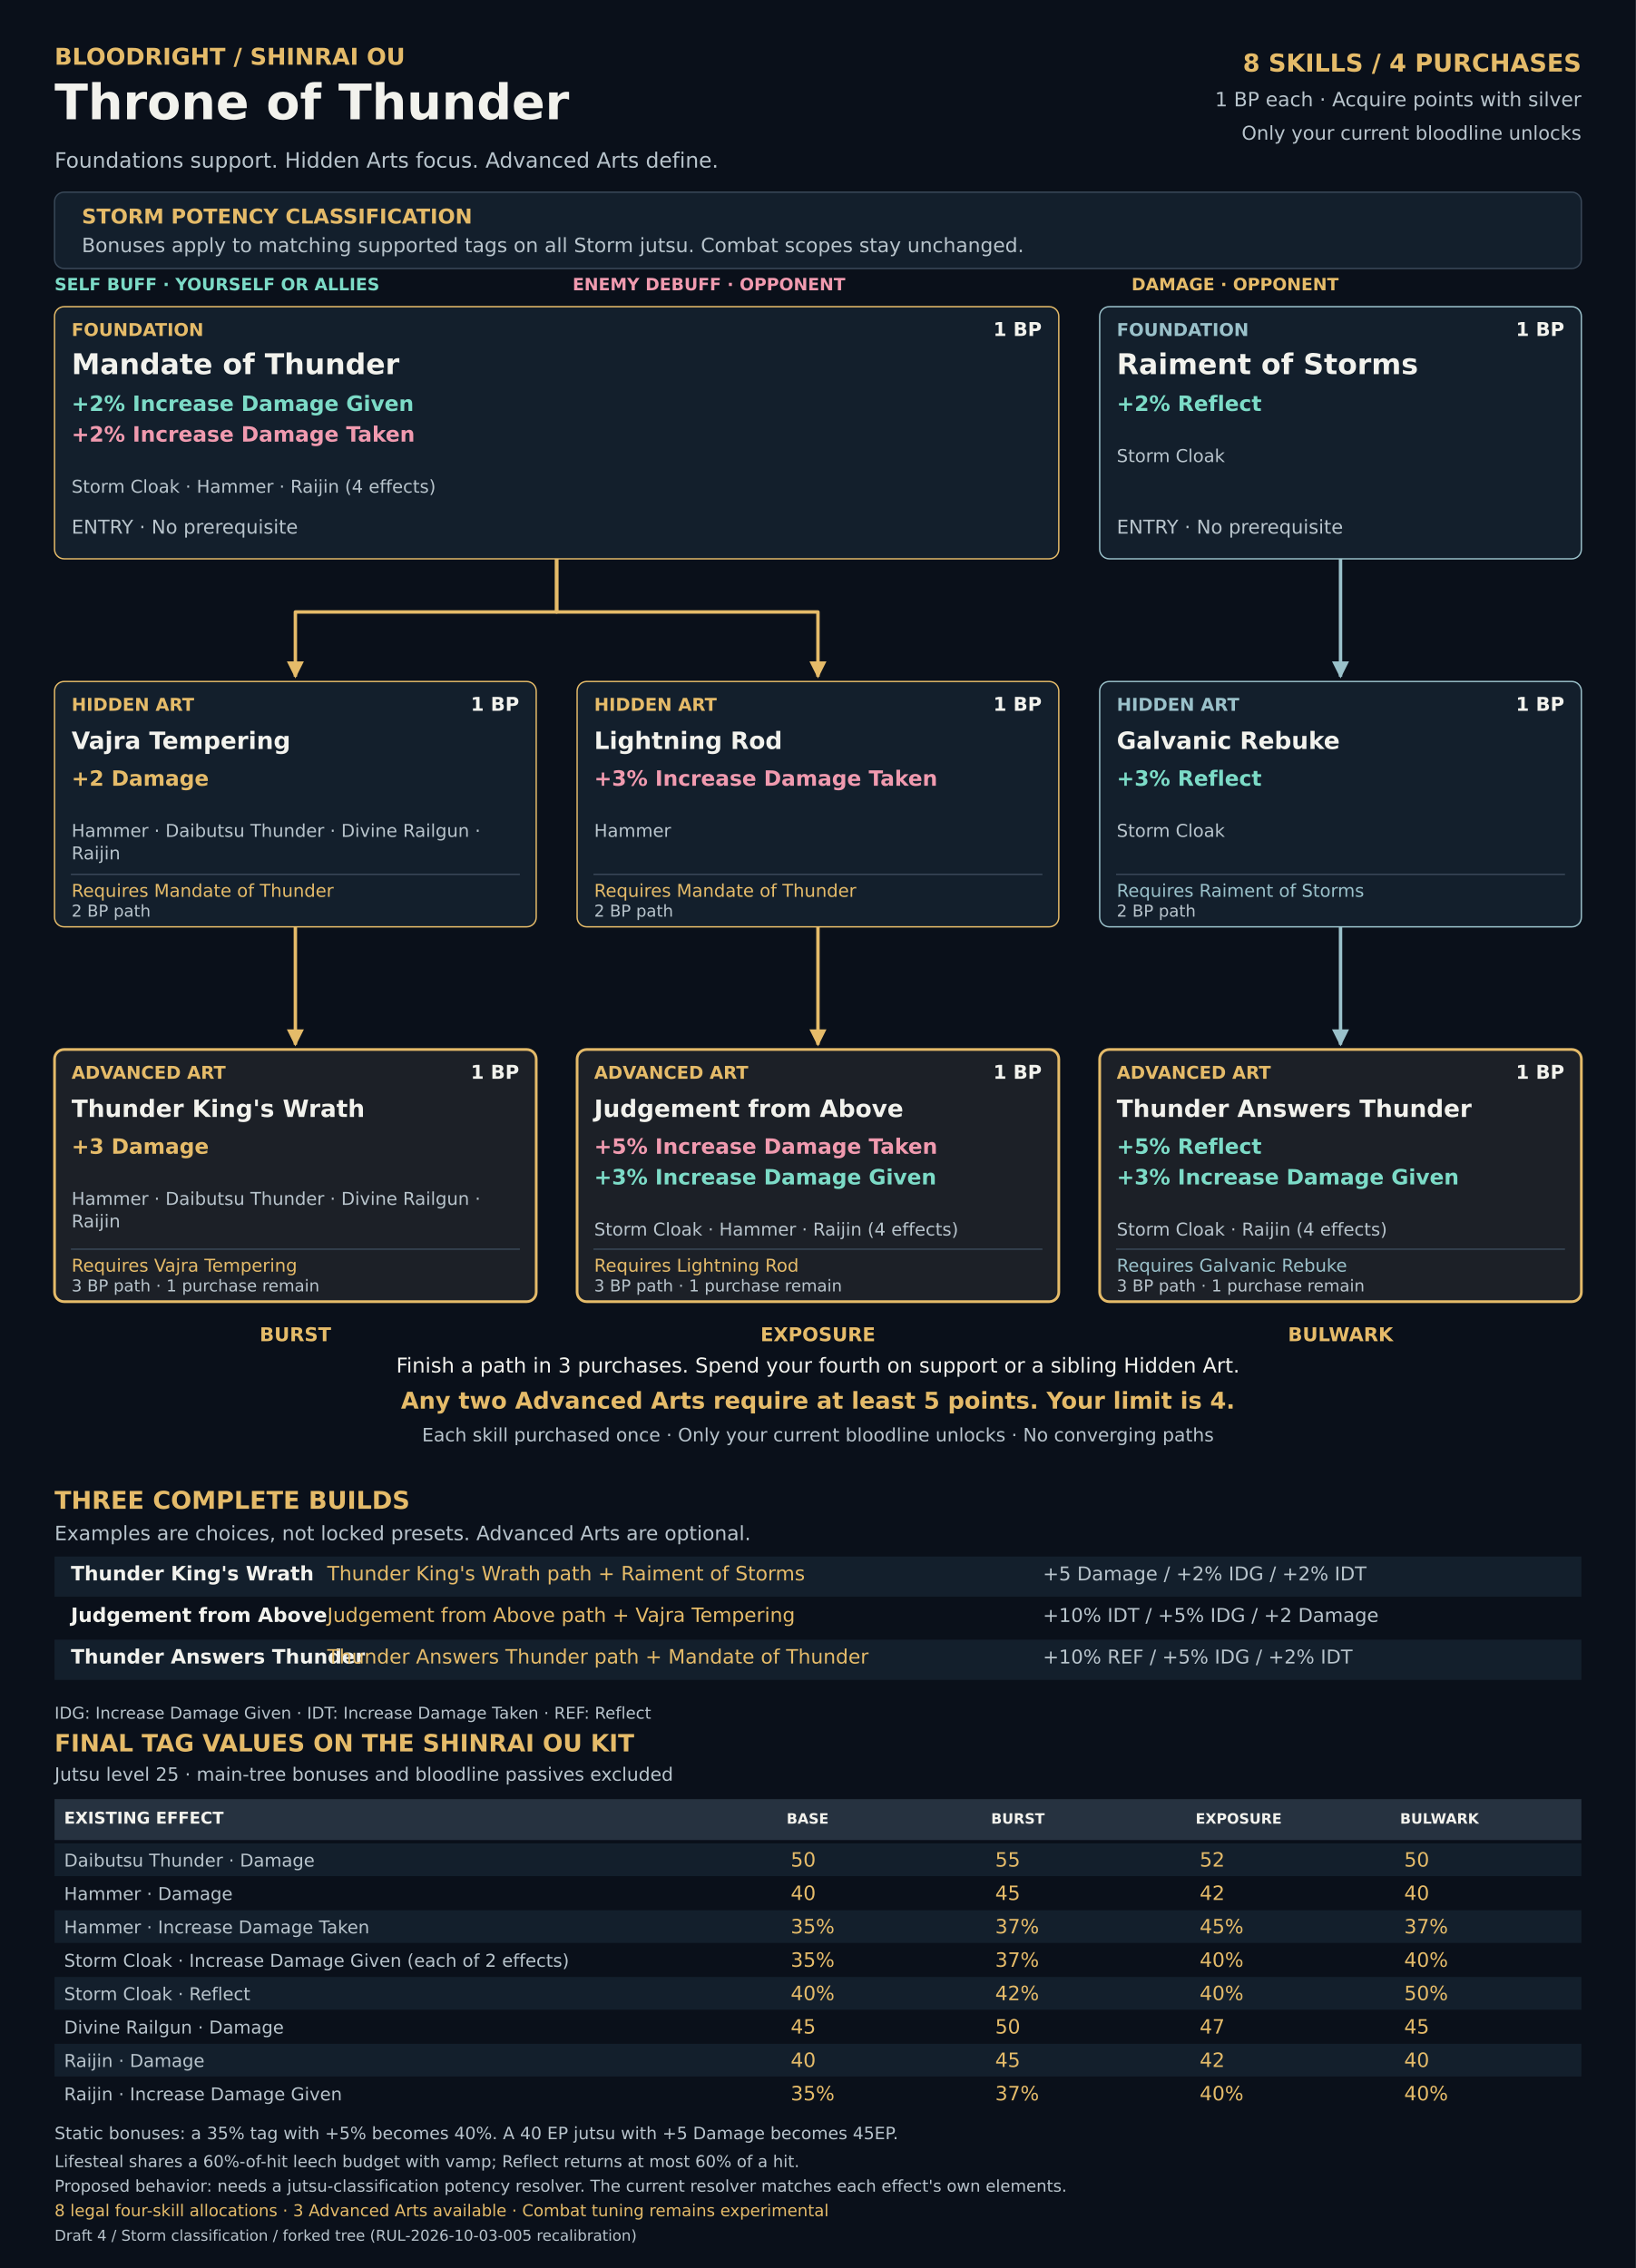
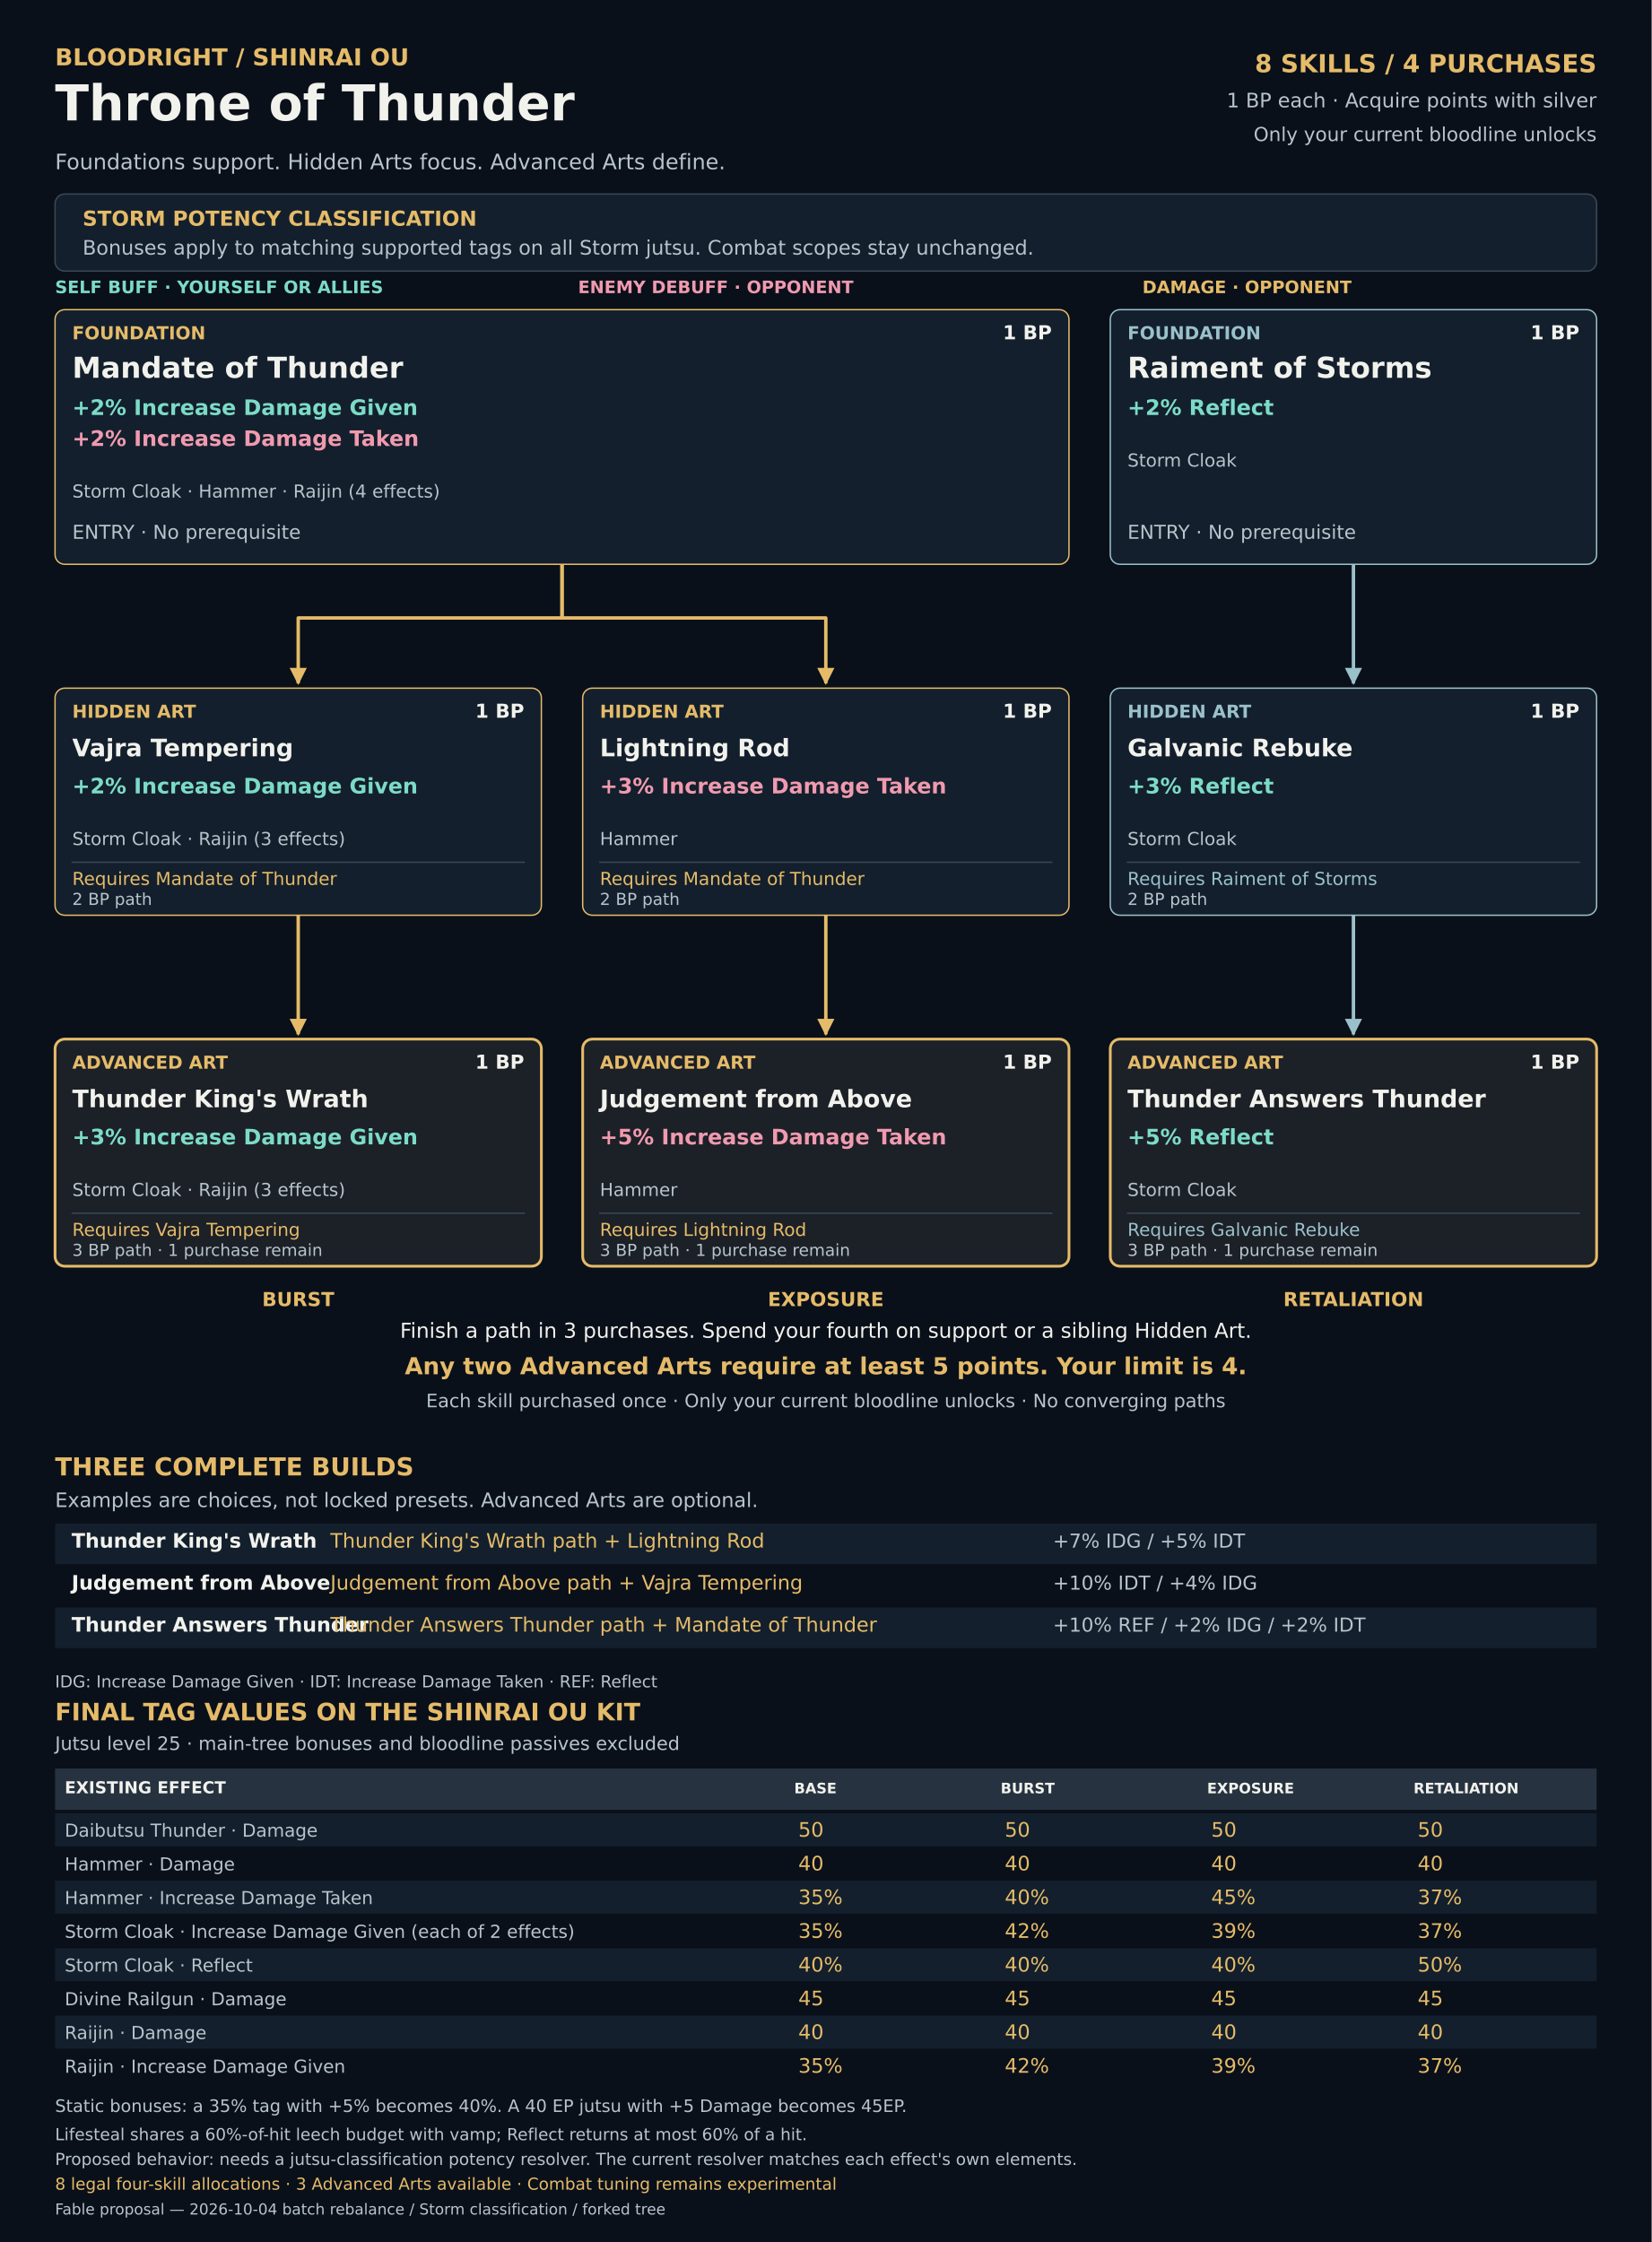
- <svg xmlns="http://www.w3.org/2000/svg" width="2400" height="3328" viewBox="0 0 2400 3328" role="img" aria-labelledby="title desc">
+ <svg xmlns="http://www.w3.org/2000/svg" width="2400" height="3258" viewBox="0 0 2400 3258" role="img" aria-labelledby="title desc">
  <defs>
    <marker id="arrow-0" viewBox="0 0 10 10" refX="9" refY="5" markerWidth="5" markerHeight="5" orient="auto">
      <path d="M0 0L10 5L0 10Z" fill="#e5bb69" />
    </marker>
    <marker id="arrow-1" viewBox="0 0 10 10" refX="9" refY="5" markerWidth="5" markerHeight="5" orient="auto">
      <path d="M0 0L10 5L0 10Z" fill="#9ac1ca" />
    </marker>
    <marker id="arrow-2" viewBox="0 0 10 10" refX="9" refY="5" markerWidth="5" markerHeight="5" orient="auto">
      <path d="M0 0L10 5L0 10Z" fill="#b8d98d" />
    </marker>
    <marker id="arrow-3" viewBox="0 0 10 10" refX="9" refY="5" markerWidth="5" markerHeight="5" orient="auto">
      <path d="M0 0L10 5L0 10Z" fill="#d9a6e0" />
    </marker>
  </defs>
  <g font-family="DejaVu Sans, sans-serif">
-     <rect x="0" y="0" width="2400" height="3328" rx="0" fill="#0a101a" />
+     <rect x="0" y="0" width="2400" height="3258" rx="0" fill="#0a101a" />
    <text x="80" y="95" font-size="34" font-weight="700" fill="#e5bb69" text-anchor="start">BLOODRIGHT / SHINRAI OU</text>
    <text x="80" y="175" font-size="72" font-weight="700" fill="#f2f2ed" text-anchor="start">Throne of Thunder</text>
    <text x="80" y="246" font-size="31" font-weight="400" fill="#b8c4cc" text-anchor="start">Foundations support. Hidden Arts focus. Advanced Arts define.</text>
    <text x="2320" y="105" font-size="36" font-weight="700" fill="#e5bb69" text-anchor="end">8 SKILLS  /  4 PURCHASES</text>
    <text x="2320" y="156" font-size="29" font-weight="400" fill="#b8c4cc" text-anchor="end">1 BP each · Acquire points with silver</text>
    <text x="2320" y="205" font-size="28" font-weight="400" fill="#b8c4cc" text-anchor="end">Only your current bloodline unlocks</text>
    <rect x="80" y="282" width="2240" height="112" rx="14" fill="#131f2c" stroke="#394858" stroke-width="2" />
    <text x="120" y="328" font-size="30" font-weight="700" fill="#e5bb69" text-anchor="start">STORM POTENCY CLASSIFICATION</text>
    <text x="120" y="370" font-size="29" font-weight="400" fill="#b8c4cc" text-anchor="start">Bonuses apply to matching supported tags on all Storm jutsu. Combat scopes stay unchanged.</text>
    <text x="80" y="426" font-size="25" font-weight="700" fill="#7cdbc7" text-anchor="start">SELF BUFF · YOURSELF OR ALLIES</text>
    <text x="840" y="426" font-size="25" font-weight="700" fill="#f09aaf" text-anchor="start">ENEMY DEBUFF · OPPONENT</text>
    <text x="1660" y="426" font-size="25" font-weight="700" fill="#e5bb69" text-anchor="start">DAMAGE · OPPONENT</text>
-     <path id="edge-02-03" data-from="02" data-to="03" d="M433.333 1360 V1533" fill="none" stroke="#e5bb69" stroke-width="5" stroke-linejoin="round" marker-end="url(#arrow-0)" />
-     <path id="edge-04-05" data-from="04" data-to="05" d="M1200 1360 V1533" fill="none" stroke="#e5bb69" stroke-width="5" stroke-linejoin="round" marker-end="url(#arrow-0)" />
+     <path id="edge-02-03" data-from="02" data-to="03" d="M433.333 1330 V1503" fill="none" stroke="#e5bb69" stroke-width="5" stroke-linejoin="round" marker-end="url(#arrow-0)" />
+     <path id="edge-04-05" data-from="04" data-to="05" d="M1200 1330 V1503" fill="none" stroke="#e5bb69" stroke-width="5" stroke-linejoin="round" marker-end="url(#arrow-0)" />
    <path id="edge-01-02" data-from="01" data-to="02" d="M816.667 820 V898 H433.333 V993" fill="none" stroke="#e5bb69" stroke-width="5" stroke-linejoin="round" marker-end="url(#arrow-0)" />
    <path id="edge-01-04" data-from="01" data-to="04" d="M816.667 820 V898 H1200 V993" fill="none" stroke="#e5bb69" stroke-width="5" stroke-linejoin="round" marker-end="url(#arrow-0)" />
-     <path id="edge-07-08" data-from="07" data-to="08" d="M1966.67 1360 V1533" fill="none" stroke="#9ac1ca" stroke-width="5" stroke-linejoin="round" marker-end="url(#arrow-1)" />
+     <path id="edge-07-08" data-from="07" data-to="08" d="M1966.67 1330 V1503" fill="none" stroke="#9ac1ca" stroke-width="5" stroke-linejoin="round" marker-end="url(#arrow-1)" />
    <path id="edge-06-07" data-from="06" data-to="07" d="M1966.67 820 V993" fill="none" stroke="#9ac1ca" stroke-width="5" stroke-linejoin="round" marker-end="url(#arrow-1)" />
    <g id="node-01" data-cost="1" data-prerequisites="" data-potency-classification="Storm">
      <rect x="80" y="450" width="1473.33" height="370" rx="14" fill="#131f2c" stroke="#e5bb69" stroke-width="2" />
      <text x="105.0" y="493" font-size="26" font-weight="700" fill="#e5bb69" text-anchor="start">FOUNDATION</text>
      <text x="1528.333" y="493" font-size="28" font-weight="700" fill="#f2f2ed" text-anchor="end">1 BP</text>
      <text x="105.0" y="549" font-size="42" font-weight="700" fill="#f2f2ed" text-anchor="start">Mandate of Thunder</text>
      <text x="105.0" y="603" font-size="31" font-weight="700" fill="#7cdbc7" text-anchor="start">+2% Increase Damage Given</text>
      <text x="105.0" y="648" font-size="31" font-weight="700" fill="#f09aaf" text-anchor="start">+2% Increase Damage Taken</text>
      <text x="105.0" y="723" font-size="26" font-weight="400" fill="#b8c4cc" text-anchor="start">Storm Cloak · Hammer · Raijin (4 effects)</text>
      <text x="105.0" y="783" font-size="28" font-weight="400" fill="#b8c4cc" text-anchor="start">ENTRY · No prerequisite</text>
    </g>
    <g id="node-06" data-cost="1" data-prerequisites="" data-potency-classification="Storm">
      <rect x="1613.33" y="450" width="706.667" height="370" rx="14" fill="#131f2c" stroke="#9ac1ca" stroke-width="2" />
      <text x="1638.333" y="493" font-size="26" font-weight="700" fill="#9ac1ca" text-anchor="start">FOUNDATION</text>
      <text x="2295.0" y="493" font-size="28" font-weight="700" fill="#f2f2ed" text-anchor="end">1 BP</text>
      <text x="1638.333" y="549" font-size="42" font-weight="700" fill="#f2f2ed" text-anchor="start">Raiment of Storms</text>
      <text x="1638.333" y="603" font-size="31" font-weight="700" fill="#7cdbc7" text-anchor="start">+2% Reflect</text>
      <text x="1638.333" y="678" font-size="26" font-weight="400" fill="#b8c4cc" text-anchor="start">Storm Cloak</text>
      <text x="1638.333" y="783" font-size="28" font-weight="400" fill="#b8c4cc" text-anchor="start">ENTRY · No prerequisite</text>
    </g>
    <g id="node-02" data-cost="1" data-prerequisites="01" data-potency-classification="Storm">
-       <rect x="80" y="1000" width="706.667" height="360" rx="14" fill="#131f2c" stroke="#e5bb69" stroke-width="2" />
+       <rect x="80" y="1000" width="706.667" height="330" rx="14" fill="#131f2c" stroke="#e5bb69" stroke-width="2" />
      <text x="105.0" y="1043" font-size="26" font-weight="700" fill="#e5bb69" text-anchor="start">HIDDEN ART</text>
      <text x="761.667" y="1043" font-size="28" font-weight="700" fill="#f2f2ed" text-anchor="end">1 BP</text>
      <text x="105.0" y="1099" font-size="35" font-weight="700" fill="#f2f2ed" text-anchor="start">Vajra Tempering</text>
-       <text x="105.0" y="1153" font-size="31" font-weight="700" fill="#e5bb69" text-anchor="start">+2 Damage</text>
-       <text x="105.0" y="1228" font-size="26" font-weight="400" fill="#b8c4cc" text-anchor="start">Hammer · Daibutsu Thunder · Divine Railgun ·</text>
-       <text x="105.0" y="1261" font-size="26" font-weight="400" fill="#b8c4cc" text-anchor="start">Raijin</text>
-       <path d="M104 1283 L762.667 1283" fill="none" stroke="#394858" stroke-width="2" />
-       <text x="105.0" y="1316" font-size="26" font-weight="400" fill="#e5bb69" text-anchor="start">Requires Mandate of Thunder</text>
-       <text x="105.0" y="1345" font-size="24" font-weight="400" fill="#b8c4cc" text-anchor="start">2 BP path</text>
+       <text x="105.0" y="1153" font-size="31" font-weight="700" fill="#7cdbc7" text-anchor="start">+2% Increase Damage Given</text>
+       <text x="105.0" y="1228" font-size="26" font-weight="400" fill="#b8c4cc" text-anchor="start">Storm Cloak · Raijin (3 effects)</text>
+       <path d="M104 1253 L762.667 1253" fill="none" stroke="#394858" stroke-width="2" />
+       <text x="105.0" y="1286" font-size="26" font-weight="400" fill="#e5bb69" text-anchor="start">Requires Mandate of Thunder</text>
+       <text x="105.0" y="1315" font-size="24" font-weight="400" fill="#b8c4cc" text-anchor="start">2 BP path</text>
    </g>
    <g id="node-04" data-cost="1" data-prerequisites="01" data-potency-classification="Storm">
-       <rect x="846.667" y="1000" width="706.667" height="360" rx="14" fill="#131f2c" stroke="#e5bb69" stroke-width="2" />
+       <rect x="846.667" y="1000" width="706.667" height="330" rx="14" fill="#131f2c" stroke="#e5bb69" stroke-width="2" />
      <text x="871.667" y="1043" font-size="26" font-weight="700" fill="#e5bb69" text-anchor="start">HIDDEN ART</text>
      <text x="1528.333" y="1043" font-size="28" font-weight="700" fill="#f2f2ed" text-anchor="end">1 BP</text>
      <text x="871.667" y="1099" font-size="35" font-weight="700" fill="#f2f2ed" text-anchor="start">Lightning Rod</text>
      <text x="871.667" y="1153" font-size="31" font-weight="700" fill="#f09aaf" text-anchor="start">+3% Increase Damage Taken</text>
      <text x="871.667" y="1228" font-size="26" font-weight="400" fill="#b8c4cc" text-anchor="start">Hammer</text>
-       <path d="M870.667 1283 L1529.33 1283" fill="none" stroke="#394858" stroke-width="2" />
-       <text x="871.667" y="1316" font-size="26" font-weight="400" fill="#e5bb69" text-anchor="start">Requires Mandate of Thunder</text>
-       <text x="871.667" y="1345" font-size="24" font-weight="400" fill="#b8c4cc" text-anchor="start">2 BP path</text>
+       <path d="M870.667 1253 L1529.33 1253" fill="none" stroke="#394858" stroke-width="2" />
+       <text x="871.667" y="1286" font-size="26" font-weight="400" fill="#e5bb69" text-anchor="start">Requires Mandate of Thunder</text>
+       <text x="871.667" y="1315" font-size="24" font-weight="400" fill="#b8c4cc" text-anchor="start">2 BP path</text>
    </g>
    <g id="node-07" data-cost="1" data-prerequisites="06" data-potency-classification="Storm">
-       <rect x="1613.33" y="1000" width="706.667" height="360" rx="14" fill="#131f2c" stroke="#9ac1ca" stroke-width="2" />
+       <rect x="1613.33" y="1000" width="706.667" height="330" rx="14" fill="#131f2c" stroke="#9ac1ca" stroke-width="2" />
      <text x="1638.333" y="1043" font-size="26" font-weight="700" fill="#9ac1ca" text-anchor="start">HIDDEN ART</text>
      <text x="2295.0" y="1043" font-size="28" font-weight="700" fill="#f2f2ed" text-anchor="end">1 BP</text>
      <text x="1638.333" y="1099" font-size="35" font-weight="700" fill="#f2f2ed" text-anchor="start">Galvanic Rebuke</text>
      <text x="1638.333" y="1153" font-size="31" font-weight="700" fill="#7cdbc7" text-anchor="start">+3% Reflect</text>
      <text x="1638.333" y="1228" font-size="26" font-weight="400" fill="#b8c4cc" text-anchor="start">Storm Cloak</text>
-       <path d="M1637.33 1283 L2296 1283" fill="none" stroke="#394858" stroke-width="2" />
-       <text x="1638.333" y="1316" font-size="26" font-weight="400" fill="#9ac1ca" text-anchor="start">Requires Raiment of Storms</text>
-       <text x="1638.333" y="1345" font-size="24" font-weight="400" fill="#b8c4cc" text-anchor="start">2 BP path</text>
+       <path d="M1637.33 1253 L2296 1253" fill="none" stroke="#394858" stroke-width="2" />
+       <text x="1638.333" y="1286" font-size="26" font-weight="400" fill="#9ac1ca" text-anchor="start">Requires Raiment of Storms</text>
+       <text x="1638.333" y="1315" font-size="24" font-weight="400" fill="#b8c4cc" text-anchor="start">2 BP path</text>
    </g>
    <g id="node-03" data-cost="1" data-prerequisites="02" data-potency-classification="Storm">
-       <rect x="80" y="1540" width="706.667" height="370" rx="14" fill="#1c2027" stroke="#e5bb69" stroke-width="4" />
-       <text x="105.0" y="1583" font-size="26" font-weight="700" fill="#e5bb69" text-anchor="start">ADVANCED ART</text>
-       <text x="761.667" y="1583" font-size="28" font-weight="700" fill="#f2f2ed" text-anchor="end">1 BP</text>
-       <text x="105.0" y="1639" font-size="35" font-weight="700" fill="#f2f2ed" text-anchor="start">Thunder King's Wrath</text>
-       <text x="105.0" y="1693" font-size="31" font-weight="700" fill="#e5bb69" text-anchor="start">+3 Damage</text>
-       <text x="105.0" y="1768" font-size="26" font-weight="400" fill="#b8c4cc" text-anchor="start">Hammer · Daibutsu Thunder · Divine Railgun ·</text>
-       <text x="105.0" y="1801" font-size="26" font-weight="400" fill="#b8c4cc" text-anchor="start">Raijin</text>
-       <path d="M104 1833 L762.667 1833" fill="none" stroke="#394858" stroke-width="2" />
-       <text x="105.0" y="1866" font-size="26" font-weight="400" fill="#e5bb69" text-anchor="start">Requires Vajra Tempering</text>
-       <text x="105.0" y="1895" font-size="24" font-weight="400" fill="#b8c4cc" text-anchor="start">3 BP path · 1 purchase remain</text>
+       <rect x="80" y="1510" width="706.667" height="330" rx="14" fill="#1c2027" stroke="#e5bb69" stroke-width="4" />
+       <text x="105.0" y="1553" font-size="26" font-weight="700" fill="#e5bb69" text-anchor="start">ADVANCED ART</text>
+       <text x="761.667" y="1553" font-size="28" font-weight="700" fill="#f2f2ed" text-anchor="end">1 BP</text>
+       <text x="105.0" y="1609" font-size="35" font-weight="700" fill="#f2f2ed" text-anchor="start">Thunder King's Wrath</text>
+       <text x="105.0" y="1663" font-size="31" font-weight="700" fill="#7cdbc7" text-anchor="start">+3% Increase Damage Given</text>
+       <text x="105.0" y="1738" font-size="26" font-weight="400" fill="#b8c4cc" text-anchor="start">Storm Cloak · Raijin (3 effects)</text>
+       <path d="M104 1763 L762.667 1763" fill="none" stroke="#394858" stroke-width="2" />
+       <text x="105.0" y="1796" font-size="26" font-weight="400" fill="#e5bb69" text-anchor="start">Requires Vajra Tempering</text>
+       <text x="105.0" y="1825" font-size="24" font-weight="400" fill="#b8c4cc" text-anchor="start">3 BP path · 1 purchase remain</text>
    </g>
    <g id="node-05" data-cost="1" data-prerequisites="04" data-potency-classification="Storm">
-       <rect x="846.667" y="1540" width="706.667" height="370" rx="14" fill="#1c2027" stroke="#e5bb69" stroke-width="4" />
-       <text x="871.667" y="1583" font-size="26" font-weight="700" fill="#e5bb69" text-anchor="start">ADVANCED ART</text>
-       <text x="1528.333" y="1583" font-size="28" font-weight="700" fill="#f2f2ed" text-anchor="end">1 BP</text>
-       <text x="871.667" y="1639" font-size="35" font-weight="700" fill="#f2f2ed" text-anchor="start">Judgement from Above</text>
-       <text x="871.667" y="1693" font-size="31" font-weight="700" fill="#f09aaf" text-anchor="start">+5% Increase Damage Taken</text>
-       <text x="871.667" y="1738" font-size="31" font-weight="700" fill="#7cdbc7" text-anchor="start">+3% Increase Damage Given</text>
-       <text x="871.667" y="1813" font-size="26" font-weight="400" fill="#b8c4cc" text-anchor="start">Storm Cloak · Hammer · Raijin (4 effects)</text>
-       <path d="M870.667 1833 L1529.33 1833" fill="none" stroke="#394858" stroke-width="2" />
-       <text x="871.667" y="1866" font-size="26" font-weight="400" fill="#e5bb69" text-anchor="start">Requires Lightning Rod</text>
-       <text x="871.667" y="1895" font-size="24" font-weight="400" fill="#b8c4cc" text-anchor="start">3 BP path · 1 purchase remain</text>
+       <rect x="846.667" y="1510" width="706.667" height="330" rx="14" fill="#1c2027" stroke="#e5bb69" stroke-width="4" />
+       <text x="871.667" y="1553" font-size="26" font-weight="700" fill="#e5bb69" text-anchor="start">ADVANCED ART</text>
+       <text x="1528.333" y="1553" font-size="28" font-weight="700" fill="#f2f2ed" text-anchor="end">1 BP</text>
+       <text x="871.667" y="1609" font-size="35" font-weight="700" fill="#f2f2ed" text-anchor="start">Judgement from Above</text>
+       <text x="871.667" y="1663" font-size="31" font-weight="700" fill="#f09aaf" text-anchor="start">+5% Increase Damage Taken</text>
+       <text x="871.667" y="1738" font-size="26" font-weight="400" fill="#b8c4cc" text-anchor="start">Hammer</text>
+       <path d="M870.667 1763 L1529.33 1763" fill="none" stroke="#394858" stroke-width="2" />
+       <text x="871.667" y="1796" font-size="26" font-weight="400" fill="#e5bb69" text-anchor="start">Requires Lightning Rod</text>
+       <text x="871.667" y="1825" font-size="24" font-weight="400" fill="#b8c4cc" text-anchor="start">3 BP path · 1 purchase remain</text>
    </g>
    <g id="node-08" data-cost="1" data-prerequisites="07" data-potency-classification="Storm">
-       <rect x="1613.33" y="1540" width="706.667" height="370" rx="14" fill="#1c2027" stroke="#e5bb69" stroke-width="4" />
-       <text x="1638.333" y="1583" font-size="26" font-weight="700" fill="#e5bb69" text-anchor="start">ADVANCED ART</text>
-       <text x="2295.0" y="1583" font-size="28" font-weight="700" fill="#f2f2ed" text-anchor="end">1 BP</text>
-       <text x="1638.333" y="1639" font-size="35" font-weight="700" fill="#f2f2ed" text-anchor="start">Thunder Answers Thunder</text>
-       <text x="1638.333" y="1693" font-size="31" font-weight="700" fill="#7cdbc7" text-anchor="start">+5% Reflect</text>
-       <text x="1638.333" y="1738" font-size="31" font-weight="700" fill="#7cdbc7" text-anchor="start">+3% Increase Damage Given</text>
-       <text x="1638.333" y="1813" font-size="26" font-weight="400" fill="#b8c4cc" text-anchor="start">Storm Cloak · Raijin (4 effects)</text>
-       <path d="M1637.33 1833 L2296 1833" fill="none" stroke="#394858" stroke-width="2" />
-       <text x="1638.333" y="1866" font-size="26" font-weight="400" fill="#9ac1ca" text-anchor="start">Requires Galvanic Rebuke</text>
-       <text x="1638.333" y="1895" font-size="24" font-weight="400" fill="#b8c4cc" text-anchor="start">3 BP path · 1 purchase remain</text>
-     </g>
-     <text x="433.333" y="1968" font-size="28" font-weight="700" fill="#e5bb69" text-anchor="middle">BURST</text>
-     <text x="1200.0" y="1968" font-size="28" font-weight="700" fill="#e5bb69" text-anchor="middle">EXPOSURE</text>
-     <text x="1966.667" y="1968" font-size="28" font-weight="700" fill="#e5bb69" text-anchor="middle">BULWARK</text>
-     <text x="1200.0" y="2014" font-size="30" font-weight="400" fill="#f2f2ed" text-anchor="middle">Finish a path in 3 purchases. Spend your fourth on support or a sibling Hidden Art.</text>
-     <text x="1200.0" y="2067" font-size="34" font-weight="700" fill="#e5bb69" text-anchor="middle">Any two Advanced Arts require at least 5 points. Your limit is 4.</text>
-     <text x="1200.0" y="2115" font-size="27" font-weight="400" fill="#b8c4cc" text-anchor="middle">Each skill purchased once · Only your current bloodline unlocks · No converging paths</text>
-     <text x="80" y="2214" font-size="36" font-weight="700" fill="#e5bb69" text-anchor="start">THREE COMPLETE BUILDS</text>
-     <text x="80" y="2260" font-size="29" font-weight="400" fill="#b8c4cc" text-anchor="start">Examples are choices, not locked presets. Advanced Arts are optional.</text>
-     <rect x="80" y="2284" width="2240" height="59" rx="0" fill="#131f2c" />
-     <text x="104" y="2319" font-size="29" font-weight="700" fill="#f2f2ed" text-anchor="start">Thunder King's Wrath</text>
-     <text x="480" y="2319" font-size="29" font-weight="400" fill="#e5bb69" text-anchor="start">Thunder King's Wrath path + Raiment of Storms</text>
-     <text x="1530" y="2319" font-size="28" font-weight="400" fill="#b8c4cc" text-anchor="start">+5 Damage / +2% IDG / +2% IDT</text>
-     <rect x="80" y="2345" width="2240" height="59" rx="0" fill="#0a101a" />
-     <text x="104" y="2380" font-size="29" font-weight="700" fill="#f2f2ed" text-anchor="start">Judgement from Above</text>
-     <text x="480" y="2380" font-size="29" font-weight="400" fill="#e5bb69" text-anchor="start">Judgement from Above path + Vajra Tempering</text>
-     <text x="1530" y="2380" font-size="28" font-weight="400" fill="#b8c4cc" text-anchor="start">+10% IDT / +5% IDG / +2 Damage</text>
-     <rect x="80" y="2406" width="2240" height="59" rx="0" fill="#131f2c" />
-     <text x="104" y="2441" font-size="29" font-weight="700" fill="#f2f2ed" text-anchor="start">Thunder Answers Thunder</text>
-     <text x="480" y="2441" font-size="29" font-weight="400" fill="#e5bb69" text-anchor="start">Thunder Answers Thunder path + Mandate of Thunder</text>
-     <text x="1530" y="2441" font-size="28" font-weight="400" fill="#b8c4cc" text-anchor="start">+10% REF / +5% IDG / +2% IDT</text>
-     <text x="80" y="2522" font-size="24" font-weight="400" fill="#b8c4cc" text-anchor="start">IDG: Increase Damage Given · IDT: Increase Damage Taken · REF: Reflect</text>
-     <text x="80" y="2570" font-size="35" font-weight="700" fill="#e5bb69" text-anchor="start">FINAL TAG VALUES ON THE SHINRAI OU KIT</text>
-     <text x="80" y="2613" font-size="27" font-weight="400" fill="#b8c4cc" text-anchor="start">Jutsu level 25 · main-tree bonuses and bloodline passives excluded</text>
-     <rect x="80" y="2640" width="2240" height="60" rx="0" fill="#263240" />
-     <text x="94" y="2676" font-size="24" font-weight="700" fill="#f2f2ed" text-anchor="start">EXISTING EFFECT</text>
-     <text x="1154.0" y="2676" font-size="21" font-weight="700" fill="#f2f2ed" text-anchor="start">BASE</text>
-     <text x="1454.0" y="2676" font-size="21" font-weight="700" fill="#f2f2ed" text-anchor="start">BURST</text>
-     <text x="1754.0" y="2676" font-size="21" font-weight="700" fill="#f2f2ed" text-anchor="start">EXPOSURE</text>
-     <text x="2054.0" y="2676" font-size="21" font-weight="700" fill="#f2f2ed" text-anchor="start">BULWARK</text>
-     <rect x="80" y="2705" width="2240" height="48" rx="0" fill="#131f2c" />
-     <text x="94" y="2739" font-size="26" font-weight="400" fill="#b8c4cc" text-anchor="start">Daibutsu Thunder · Damage</text>
-     <text x="1160.0" y="2739" font-size="29" font-weight="400" fill="#e5bb69" text-anchor="start">50</text>
-     <text x="1460.0" y="2739" font-size="29" font-weight="400" fill="#e5bb69" text-anchor="start">55</text>
-     <text x="1760.0" y="2739" font-size="29" font-weight="400" fill="#e5bb69" text-anchor="start">52</text>
-     <text x="2060.0" y="2739" font-size="29" font-weight="400" fill="#e5bb69" text-anchor="start">50</text>
-     <text x="94" y="2788" font-size="26" font-weight="400" fill="#b8c4cc" text-anchor="start">Hammer · Damage</text>
-     <text x="1160.0" y="2788" font-size="29" font-weight="400" fill="#e5bb69" text-anchor="start">40</text>
-     <text x="1460.0" y="2788" font-size="29" font-weight="400" fill="#e5bb69" text-anchor="start">45</text>
-     <text x="1760.0" y="2788" font-size="29" font-weight="400" fill="#e5bb69" text-anchor="start">42</text>
-     <text x="2060.0" y="2788" font-size="29" font-weight="400" fill="#e5bb69" text-anchor="start">40</text>
-     <rect x="80" y="2803" width="2240" height="48" rx="0" fill="#131f2c" />
-     <text x="94" y="2837" font-size="26" font-weight="400" fill="#b8c4cc" text-anchor="start">Hammer · Increase Damage Taken</text>
-     <text x="1160.0" y="2837" font-size="29" font-weight="400" fill="#e5bb69" text-anchor="start">35%</text>
-     <text x="1460.0" y="2837" font-size="29" font-weight="400" fill="#e5bb69" text-anchor="start">37%</text>
-     <text x="1760.0" y="2837" font-size="29" font-weight="400" fill="#e5bb69" text-anchor="start">45%</text>
-     <text x="2060.0" y="2837" font-size="29" font-weight="400" fill="#e5bb69" text-anchor="start">37%</text>
-     <text x="94" y="2886" font-size="26" font-weight="400" fill="#b8c4cc" text-anchor="start">Storm Cloak · Increase Damage Given (each of 2 effects)</text>
-     <text x="1160.0" y="2886" font-size="29" font-weight="400" fill="#e5bb69" text-anchor="start">35%</text>
-     <text x="1460.0" y="2886" font-size="29" font-weight="400" fill="#e5bb69" text-anchor="start">37%</text>
-     <text x="1760.0" y="2886" font-size="29" font-weight="400" fill="#e5bb69" text-anchor="start">40%</text>
-     <text x="2060.0" y="2886" font-size="29" font-weight="400" fill="#e5bb69" text-anchor="start">40%</text>
-     <rect x="80" y="2901" width="2240" height="48" rx="0" fill="#131f2c" />
-     <text x="94" y="2935" font-size="26" font-weight="400" fill="#b8c4cc" text-anchor="start">Storm Cloak · Reflect</text>
-     <text x="1160.0" y="2935" font-size="29" font-weight="400" fill="#e5bb69" text-anchor="start">40%</text>
-     <text x="1460.0" y="2935" font-size="29" font-weight="400" fill="#e5bb69" text-anchor="start">42%</text>
-     <text x="1760.0" y="2935" font-size="29" font-weight="400" fill="#e5bb69" text-anchor="start">40%</text>
-     <text x="2060.0" y="2935" font-size="29" font-weight="400" fill="#e5bb69" text-anchor="start">50%</text>
-     <text x="94" y="2984" font-size="26" font-weight="400" fill="#b8c4cc" text-anchor="start">Divine Railgun · Damage</text>
-     <text x="1160.0" y="2984" font-size="29" font-weight="400" fill="#e5bb69" text-anchor="start">45</text>
-     <text x="1460.0" y="2984" font-size="29" font-weight="400" fill="#e5bb69" text-anchor="start">50</text>
-     <text x="1760.0" y="2984" font-size="29" font-weight="400" fill="#e5bb69" text-anchor="start">47</text>
-     <text x="2060.0" y="2984" font-size="29" font-weight="400" fill="#e5bb69" text-anchor="start">45</text>
-     <rect x="80" y="2999" width="2240" height="48" rx="0" fill="#131f2c" />
-     <text x="94" y="3033" font-size="26" font-weight="400" fill="#b8c4cc" text-anchor="start">Raijin · Damage</text>
-     <text x="1160.0" y="3033" font-size="29" font-weight="400" fill="#e5bb69" text-anchor="start">40</text>
-     <text x="1460.0" y="3033" font-size="29" font-weight="400" fill="#e5bb69" text-anchor="start">45</text>
-     <text x="1760.0" y="3033" font-size="29" font-weight="400" fill="#e5bb69" text-anchor="start">42</text>
-     <text x="2060.0" y="3033" font-size="29" font-weight="400" fill="#e5bb69" text-anchor="start">40</text>
-     <text x="94" y="3082" font-size="26" font-weight="400" fill="#b8c4cc" text-anchor="start">Raijin · Increase Damage Given</text>
-     <text x="1160.0" y="3082" font-size="29" font-weight="400" fill="#e5bb69" text-anchor="start">35%</text>
-     <text x="1460.0" y="3082" font-size="29" font-weight="400" fill="#e5bb69" text-anchor="start">37%</text>
-     <text x="1760.0" y="3082" font-size="29" font-weight="400" fill="#e5bb69" text-anchor="start">40%</text>
-     <text x="2060.0" y="3082" font-size="29" font-weight="400" fill="#e5bb69" text-anchor="start">40%</text>
-     <text x="80" y="3139" font-size="25" font-weight="400" fill="#b8c4cc" text-anchor="start">Static bonuses: a 35% tag with +5% becomes 40%. A 40 EP jutsu with +5 Damage becomes 45EP.</text>
-     <text x="80" y="3180" font-size="24" font-weight="400" fill="#b8c4cc" text-anchor="start">Lifesteal shares a 60%-of-hit leech budget with vamp; Reflect returns at most 60% of a hit.</text>
-     <text x="80" y="3216" font-size="24" font-weight="400" fill="#b8c4cc" text-anchor="start">Proposed behavior: needs a jutsu-classification potency resolver. The current resolver matches each effect's own elements.</text>
-     <text x="80" y="3252" font-size="24" font-weight="400" fill="#e5bb69" text-anchor="start">8 legal four-skill allocations · 3 Advanced Arts available · Combat tuning remains experimental</text>
-     <text x="80" y="3288" font-size="22" font-weight="400" fill="#b8c4cc" text-anchor="start">Draft 4 / Storm classification / forked tree (RUL-2026-10-03-005 recalibration)</text>
+       <rect x="1613.33" y="1510" width="706.667" height="330" rx="14" fill="#1c2027" stroke="#e5bb69" stroke-width="4" />
+       <text x="1638.333" y="1553" font-size="26" font-weight="700" fill="#e5bb69" text-anchor="start">ADVANCED ART</text>
+       <text x="2295.0" y="1553" font-size="28" font-weight="700" fill="#f2f2ed" text-anchor="end">1 BP</text>
+       <text x="1638.333" y="1609" font-size="35" font-weight="700" fill="#f2f2ed" text-anchor="start">Thunder Answers Thunder</text>
+       <text x="1638.333" y="1663" font-size="31" font-weight="700" fill="#7cdbc7" text-anchor="start">+5% Reflect</text>
+       <text x="1638.333" y="1738" font-size="26" font-weight="400" fill="#b8c4cc" text-anchor="start">Storm Cloak</text>
+       <path d="M1637.33 1763 L2296 1763" fill="none" stroke="#394858" stroke-width="2" />
+       <text x="1638.333" y="1796" font-size="26" font-weight="400" fill="#9ac1ca" text-anchor="start">Requires Galvanic Rebuke</text>
+       <text x="1638.333" y="1825" font-size="24" font-weight="400" fill="#b8c4cc" text-anchor="start">3 BP path · 1 purchase remain</text>
+     </g>
+     <text x="433.333" y="1898" font-size="28" font-weight="700" fill="#e5bb69" text-anchor="middle">BURST</text>
+     <text x="1200.0" y="1898" font-size="28" font-weight="700" fill="#e5bb69" text-anchor="middle">EXPOSURE</text>
+     <text x="1966.667" y="1898" font-size="28" font-weight="700" fill="#e5bb69" text-anchor="middle">RETALIATION</text>
+     <text x="1200.0" y="1944" font-size="30" font-weight="400" fill="#f2f2ed" text-anchor="middle">Finish a path in 3 purchases. Spend your fourth on support or a sibling Hidden Art.</text>
+     <text x="1200.0" y="1997" font-size="34" font-weight="700" fill="#e5bb69" text-anchor="middle">Any two Advanced Arts require at least 5 points. Your limit is 4.</text>
+     <text x="1200.0" y="2045" font-size="27" font-weight="400" fill="#b8c4cc" text-anchor="middle">Each skill purchased once · Only your current bloodline unlocks · No converging paths</text>
+     <text x="80" y="2144" font-size="36" font-weight="700" fill="#e5bb69" text-anchor="start">THREE COMPLETE BUILDS</text>
+     <text x="80" y="2190" font-size="29" font-weight="400" fill="#b8c4cc" text-anchor="start">Examples are choices, not locked presets. Advanced Arts are optional.</text>
+     <rect x="80" y="2214" width="2240" height="59" rx="0" fill="#131f2c" />
+     <text x="104" y="2249" font-size="29" font-weight="700" fill="#f2f2ed" text-anchor="start">Thunder King's Wrath</text>
+     <text x="480" y="2249" font-size="29" font-weight="400" fill="#e5bb69" text-anchor="start">Thunder King's Wrath path + Lightning Rod</text>
+     <text x="1530" y="2249" font-size="28" font-weight="400" fill="#b8c4cc" text-anchor="start">+7% IDG / +5% IDT</text>
+     <rect x="80" y="2275" width="2240" height="59" rx="0" fill="#0a101a" />
+     <text x="104" y="2310" font-size="29" font-weight="700" fill="#f2f2ed" text-anchor="start">Judgement from Above</text>
+     <text x="480" y="2310" font-size="29" font-weight="400" fill="#e5bb69" text-anchor="start">Judgement from Above path + Vajra Tempering</text>
+     <text x="1530" y="2310" font-size="28" font-weight="400" fill="#b8c4cc" text-anchor="start">+10% IDT / +4% IDG</text>
+     <rect x="80" y="2336" width="2240" height="59" rx="0" fill="#131f2c" />
+     <text x="104" y="2371" font-size="29" font-weight="700" fill="#f2f2ed" text-anchor="start">Thunder Answers Thunder</text>
+     <text x="480" y="2371" font-size="29" font-weight="400" fill="#e5bb69" text-anchor="start">Thunder Answers Thunder path + Mandate of Thunder</text>
+     <text x="1530" y="2371" font-size="28" font-weight="400" fill="#b8c4cc" text-anchor="start">+10% REF / +2% IDG / +2% IDT</text>
+     <text x="80" y="2452" font-size="24" font-weight="400" fill="#b8c4cc" text-anchor="start">IDG: Increase Damage Given · IDT: Increase Damage Taken · REF: Reflect</text>
+     <text x="80" y="2500" font-size="35" font-weight="700" fill="#e5bb69" text-anchor="start">FINAL TAG VALUES ON THE SHINRAI OU KIT</text>
+     <text x="80" y="2543" font-size="27" font-weight="400" fill="#b8c4cc" text-anchor="start">Jutsu level 25 · main-tree bonuses and bloodline passives excluded</text>
+     <rect x="80" y="2570" width="2240" height="60" rx="0" fill="#263240" />
+     <text x="94" y="2606" font-size="24" font-weight="700" fill="#f2f2ed" text-anchor="start">EXISTING EFFECT</text>
+     <text x="1154.0" y="2606" font-size="21" font-weight="700" fill="#f2f2ed" text-anchor="start">BASE</text>
+     <text x="1454.0" y="2606" font-size="21" font-weight="700" fill="#f2f2ed" text-anchor="start">BURST</text>
+     <text x="1754.0" y="2606" font-size="21" font-weight="700" fill="#f2f2ed" text-anchor="start">EXPOSURE</text>
+     <text x="2054.0" y="2606" font-size="21" font-weight="700" fill="#f2f2ed" text-anchor="start">RETALIATION</text>
+     <rect x="80" y="2635" width="2240" height="48" rx="0" fill="#131f2c" />
+     <text x="94" y="2669" font-size="26" font-weight="400" fill="#b8c4cc" text-anchor="start">Daibutsu Thunder · Damage</text>
+     <text x="1160.0" y="2669" font-size="29" font-weight="400" fill="#e5bb69" text-anchor="start">50</text>
+     <text x="1460.0" y="2669" font-size="29" font-weight="400" fill="#e5bb69" text-anchor="start">50</text>
+     <text x="1760.0" y="2669" font-size="29" font-weight="400" fill="#e5bb69" text-anchor="start">50</text>
+     <text x="2060.0" y="2669" font-size="29" font-weight="400" fill="#e5bb69" text-anchor="start">50</text>
+     <text x="94" y="2718" font-size="26" font-weight="400" fill="#b8c4cc" text-anchor="start">Hammer · Damage</text>
+     <text x="1160.0" y="2718" font-size="29" font-weight="400" fill="#e5bb69" text-anchor="start">40</text>
+     <text x="1460.0" y="2718" font-size="29" font-weight="400" fill="#e5bb69" text-anchor="start">40</text>
+     <text x="1760.0" y="2718" font-size="29" font-weight="400" fill="#e5bb69" text-anchor="start">40</text>
+     <text x="2060.0" y="2718" font-size="29" font-weight="400" fill="#e5bb69" text-anchor="start">40</text>
+     <rect x="80" y="2733" width="2240" height="48" rx="0" fill="#131f2c" />
+     <text x="94" y="2767" font-size="26" font-weight="400" fill="#b8c4cc" text-anchor="start">Hammer · Increase Damage Taken</text>
+     <text x="1160.0" y="2767" font-size="29" font-weight="400" fill="#e5bb69" text-anchor="start">35%</text>
+     <text x="1460.0" y="2767" font-size="29" font-weight="400" fill="#e5bb69" text-anchor="start">40%</text>
+     <text x="1760.0" y="2767" font-size="29" font-weight="400" fill="#e5bb69" text-anchor="start">45%</text>
+     <text x="2060.0" y="2767" font-size="29" font-weight="400" fill="#e5bb69" text-anchor="start">37%</text>
+     <text x="94" y="2816" font-size="26" font-weight="400" fill="#b8c4cc" text-anchor="start">Storm Cloak · Increase Damage Given (each of 2 effects)</text>
+     <text x="1160.0" y="2816" font-size="29" font-weight="400" fill="#e5bb69" text-anchor="start">35%</text>
+     <text x="1460.0" y="2816" font-size="29" font-weight="400" fill="#e5bb69" text-anchor="start">42%</text>
+     <text x="1760.0" y="2816" font-size="29" font-weight="400" fill="#e5bb69" text-anchor="start">39%</text>
+     <text x="2060.0" y="2816" font-size="29" font-weight="400" fill="#e5bb69" text-anchor="start">37%</text>
+     <rect x="80" y="2831" width="2240" height="48" rx="0" fill="#131f2c" />
+     <text x="94" y="2865" font-size="26" font-weight="400" fill="#b8c4cc" text-anchor="start">Storm Cloak · Reflect</text>
+     <text x="1160.0" y="2865" font-size="29" font-weight="400" fill="#e5bb69" text-anchor="start">40%</text>
+     <text x="1460.0" y="2865" font-size="29" font-weight="400" fill="#e5bb69" text-anchor="start">40%</text>
+     <text x="1760.0" y="2865" font-size="29" font-weight="400" fill="#e5bb69" text-anchor="start">40%</text>
+     <text x="2060.0" y="2865" font-size="29" font-weight="400" fill="#e5bb69" text-anchor="start">50%</text>
+     <text x="94" y="2914" font-size="26" font-weight="400" fill="#b8c4cc" text-anchor="start">Divine Railgun · Damage</text>
+     <text x="1160.0" y="2914" font-size="29" font-weight="400" fill="#e5bb69" text-anchor="start">45</text>
+     <text x="1460.0" y="2914" font-size="29" font-weight="400" fill="#e5bb69" text-anchor="start">45</text>
+     <text x="1760.0" y="2914" font-size="29" font-weight="400" fill="#e5bb69" text-anchor="start">45</text>
+     <text x="2060.0" y="2914" font-size="29" font-weight="400" fill="#e5bb69" text-anchor="start">45</text>
+     <rect x="80" y="2929" width="2240" height="48" rx="0" fill="#131f2c" />
+     <text x="94" y="2963" font-size="26" font-weight="400" fill="#b8c4cc" text-anchor="start">Raijin · Damage</text>
+     <text x="1160.0" y="2963" font-size="29" font-weight="400" fill="#e5bb69" text-anchor="start">40</text>
+     <text x="1460.0" y="2963" font-size="29" font-weight="400" fill="#e5bb69" text-anchor="start">40</text>
+     <text x="1760.0" y="2963" font-size="29" font-weight="400" fill="#e5bb69" text-anchor="start">40</text>
+     <text x="2060.0" y="2963" font-size="29" font-weight="400" fill="#e5bb69" text-anchor="start">40</text>
+     <text x="94" y="3012" font-size="26" font-weight="400" fill="#b8c4cc" text-anchor="start">Raijin · Increase Damage Given</text>
+     <text x="1160.0" y="3012" font-size="29" font-weight="400" fill="#e5bb69" text-anchor="start">35%</text>
+     <text x="1460.0" y="3012" font-size="29" font-weight="400" fill="#e5bb69" text-anchor="start">42%</text>
+     <text x="1760.0" y="3012" font-size="29" font-weight="400" fill="#e5bb69" text-anchor="start">39%</text>
+     <text x="2060.0" y="3012" font-size="29" font-weight="400" fill="#e5bb69" text-anchor="start">37%</text>
+     <text x="80" y="3069" font-size="25" font-weight="400" fill="#b8c4cc" text-anchor="start">Static bonuses: a 35% tag with +5% becomes 40%. A 40 EP jutsu with +5 Damage becomes 45EP.</text>
+     <text x="80" y="3110" font-size="24" font-weight="400" fill="#b8c4cc" text-anchor="start">Lifesteal shares a 60%-of-hit leech budget with vamp; Reflect returns at most 60% of a hit.</text>
+     <text x="80" y="3146" font-size="24" font-weight="400" fill="#b8c4cc" text-anchor="start">Proposed behavior: needs a jutsu-classification potency resolver. The current resolver matches each effect's own elements.</text>
+     <text x="80" y="3182" font-size="24" font-weight="400" fill="#e5bb69" text-anchor="start">8 legal four-skill allocations · 3 Advanced Arts available · Combat tuning remains experimental</text>
+     <text x="80" y="3218" font-size="22" font-weight="400" fill="#b8c4cc" text-anchor="start">Fable proposal — 2026-10-04 batch rebalance / Storm classification / forked tree</text>
  </g>
</svg>
